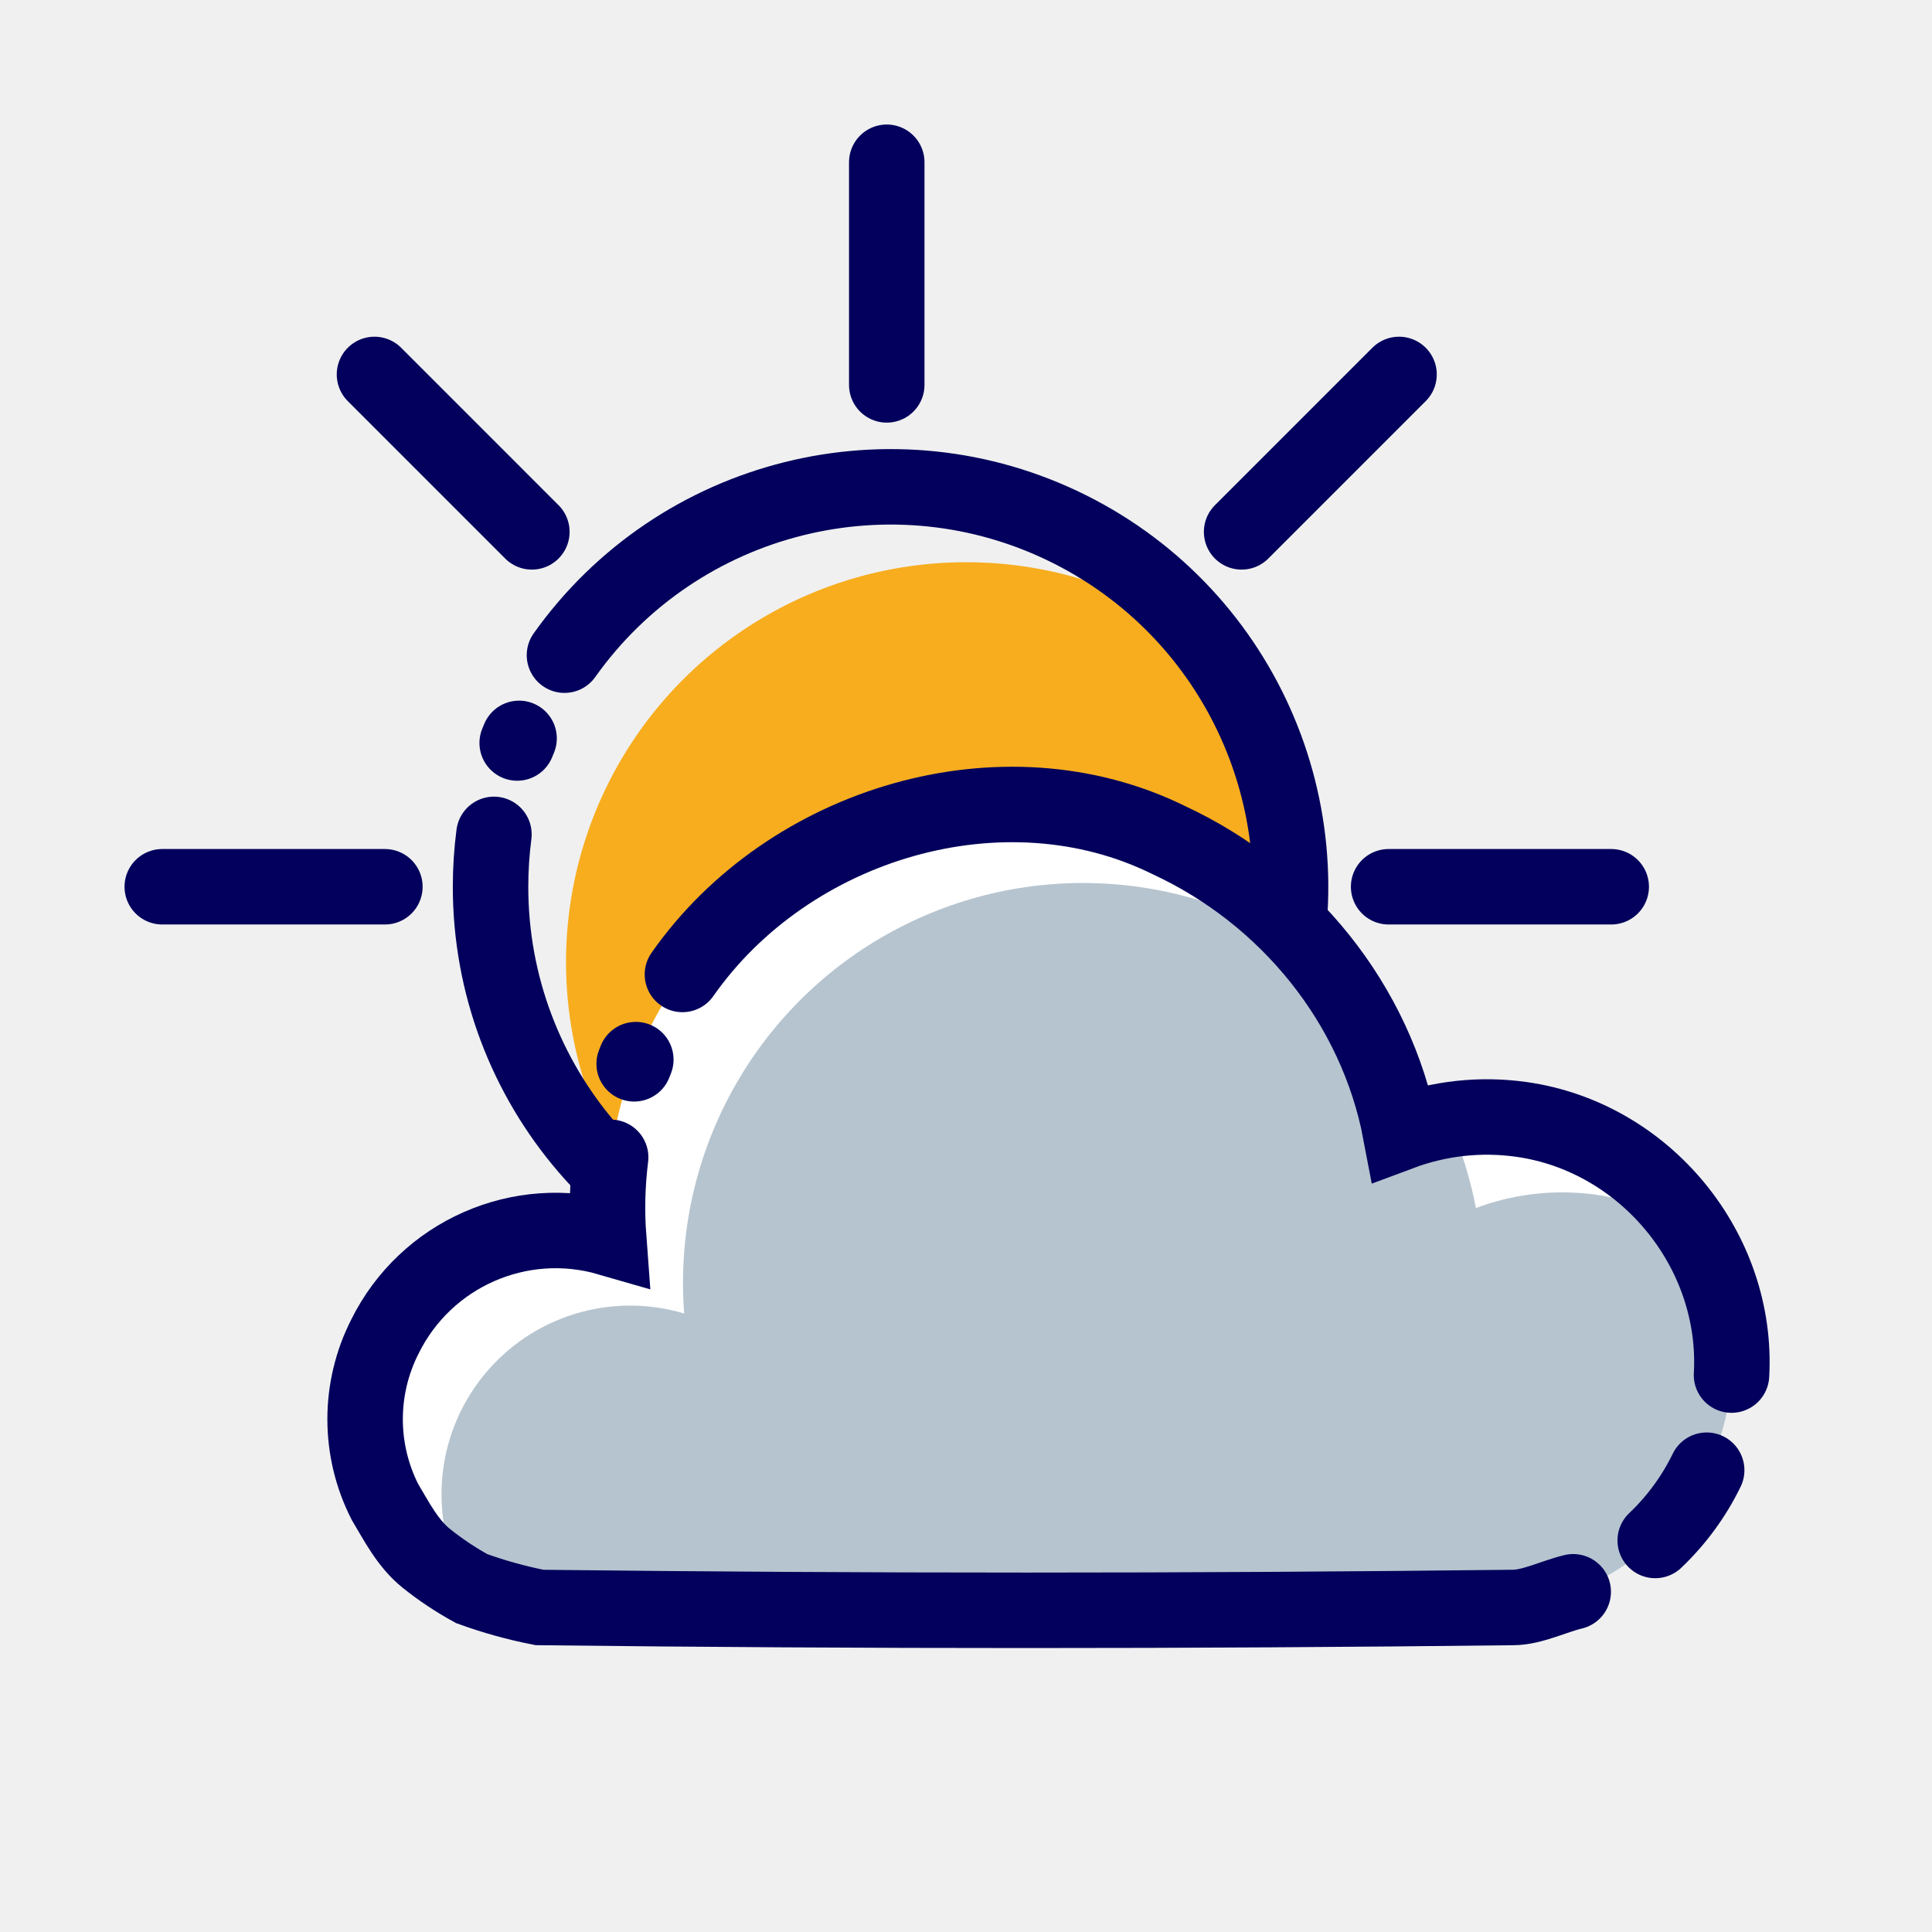
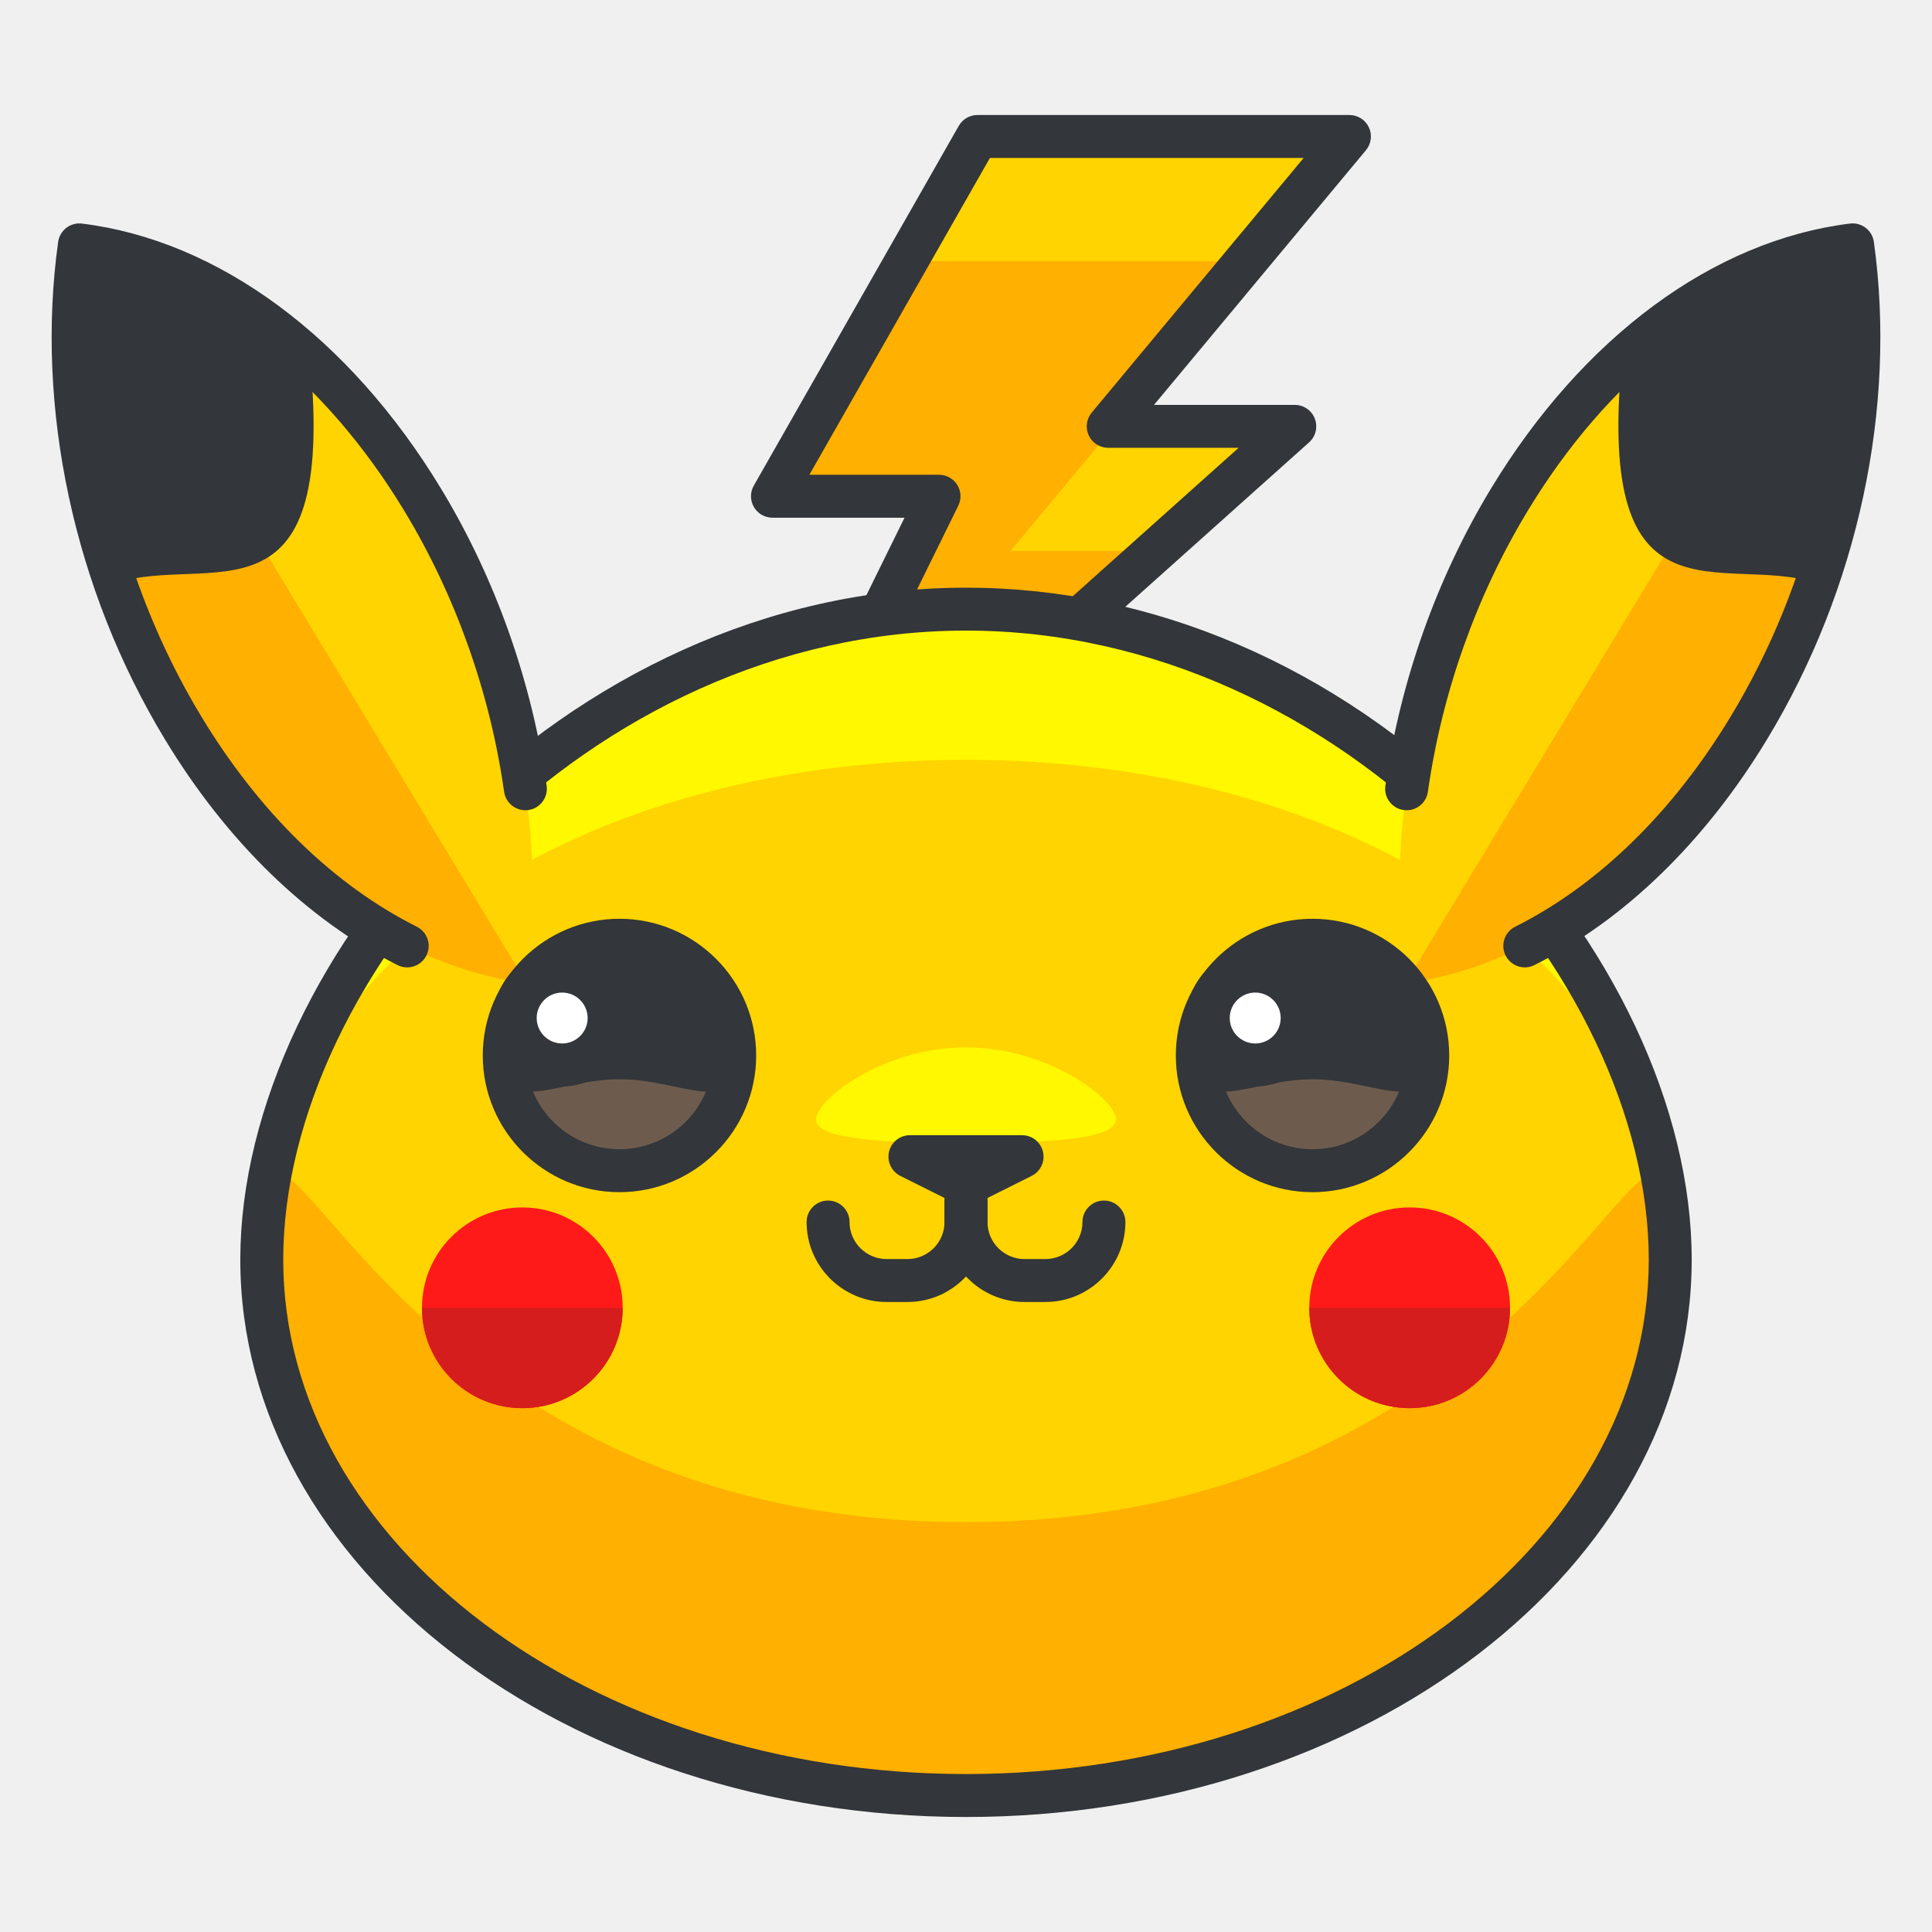
- <svg xmlns="http://www.w3.org/2000/svg" id="icone" viewBox="0 0 512 512">
-   <path d="M256,149a106,106,0,0,0-84.28,170.28A106,106,0,0,0,320.28,170.72,105.53,105.53,0,0,0,256,149Z" fill="#f7ad1e" />
-   <line fill="none" stroke="#02005c" stroke-linecap="round" stroke-linejoin="round" stroke-width="20" x1="235" x2="235" y1="43" y2="102" />
-   <line fill="none" stroke="#02005c" stroke-linecap="round" stroke-linejoin="round" stroke-width="20" x1="99.24" x2="140.95" y1="99.23" y2="140.95" />
-   <line fill="none" stroke="#02005c" stroke-linecap="round" stroke-linejoin="round" stroke-width="20" x1="43" x2="102" y1="235" y2="235" />
-   <line fill="none" stroke="#02005c" stroke-linecap="round" stroke-linejoin="round" stroke-width="20" x1="368" x2="426.99" y1="235" y2="235" />
-   <line fill="none" stroke="#02005c" stroke-linecap="round" stroke-linejoin="round" stroke-width="20" x1="329.04" x2="370.76" y1="140.95" y2="99.23" />
-   <path d="M130.9,221.12A107.63,107.63,0,0,0,130,235a106,106,0,1,0,19.59-61.37" fill="none" stroke="#02005c" stroke-linecap="round" stroke-linejoin="round" stroke-width="20" />
-   <path d="M137.56,195.68c-.17.41-.34.81-.5,1.22" fill="none" stroke="#02005c" stroke-linecap="round" stroke-linejoin="round" stroke-width="20" />
-   <g data-name="cloud" id="cloud-2">
-     <path d="M394,296a64.88,64.88,0,0,0-22.86,4.14A106,106,0,0,0,161,320q0,4.08.31,8.08A50,50,0,1,0,147,426H394a65,65,0,0,0,0-130Z" fill="#fff" />
-     <path d="M391.14,320.16a105.35,105.35,0,0,0-7.34-23.34,65.11,65.11,0,0,0-12.66,3.33,105.64,105.64,0,0,0-19.9-44.46A106,106,0,0,0,181,340c0,2.72.11,5.42.31,8.09a50,50,0,0,0-58.22,71.82A49.72,49.72,0,0,0,147,426H394a65,65,0,0,0,54.86-99.86,65,65,0,0,0-57.72-6Z" fill="#b6c4cf" />
-     <path d="M394,296a64.88,64.88,0,0,0-22.86,4.14A106,106,0,0,0,161,320q0,4.08.31,8.08A50,50,0,1,0,147,426H394a65,65,0,0,0,0-130Z" fill="none" />
+ <svg xmlns="http://www.w3.org/2000/svg" height="135px" id="Layer_1" style="enable-background:new 0 0 135 135;" version="1.1" viewBox="0 0 135 135" width="135px" xml:space="preserve">
+   <style type="text/css">
+ 
+ 	.st0{fill:#465652;}
+ 	.st1{fill:#AAB9BA;}
+ 	.st2{fill:#47C67B;}
+ 	.st3{fill:#AAC8D1;}
+ 	.st4{fill:none;stroke:#E83834;stroke-width:6;stroke-linecap:round;stroke-linejoin:round;stroke-miterlimit:10;}
+ 	.st5{fill:#7BC67B;}
+ 	.st6{fill:#7BC7FF;}
+ 	.st7{fill:#7C34C1;}
+ 	.st8{fill:#7C8D96;}
+ 	.st9{fill:#AD2707;}
+ 	.st10{fill:#ADB8BC;}
+ 	.st11{fill:#107510;}
+ 	.st12{fill:#7FE5D8;}
+ 	.st13{fill:#AF4AD1;}
+ 	.st14{fill:#E02B7E;}
+ 	.st15{fill:#E04038;}
+ 	.st16{fill:#AFD7DD;}
+ 	.st17{fill:#E0A010;}
+ 	.st18{fill:#E0D5A4;}
+ 	.st19{fill:#12B2B2;}
+ 	.st20{fill:#12D66B;}
+ 	.st21{fill:#E1A9FF;}
+ 	.st22{fill:#1362A8;}
+ 	.st23{fill:#E2378D;}
+ 	.st24{fill:#E29C37;}
+ 	.st25{fill:#E2B90E;}
+ 	.st26{fill:#E2BF91;}
+ 	.st27{fill:#E2CBAA;}
+ 	.st28{fill:#14A594;}
+ 	.st29{fill:#E4E9ED;}
+ 	.st30{fill:#4A5D60;}
+ 	.st31{fill:#E5B076;}
+ 	.st32{fill:#E5B1C4;}
+ 	.st33{fill:#E5E4C3;}
+ 	.st34{fill:#4B6466;}
+ 	.st35{fill:#E6FF2E;}
+ 	.st36{fill:#18AA67;}
+ 	.st37{fill:#E86207;}
+ 	.st38{fill:#E8A113;}
+ 	.st39{fill:#E8B5A6;}
+ 	.st40{fill:#E8E8ED;}
+ 	.st41{fill:#4E5154;}
+ 	.st42{fill:#E9F1F4;}
+ 	.st43{fill:#4F4B48;}
+ 	.st44{fill:#4F74E8;}
+ 	.st45{fill:#808E93;}
+ 	.st46{fill:#80949B;}
+ 	.st47{fill:#80EDAC;}
+ 	.st48{fill:#B122E0;}
+ 	.st49{fill:#B2C4CC;}
+ 	.st50{fill:#83D839;}
+ 	.st51{fill:#B3C6C6;}
+ 	.st52{fill:none;stroke:#33363A;stroke-width:3;stroke-linecap:round;stroke-linejoin:round;stroke-miterlimit:10;}
+ 	.st53{fill:#1A8E1C;}
+ 	.st54{fill:#1A93D6;}
+ 	.st55{fill:#B50B0B;}
+ 	.st56{fill:#1AD88F;}
+ 	.st57{fill:#B5DAF4;}
+ 	.st58{fill:#EA7B1F;}
+ 	.st59{fill:#EA81BD;}
+ 	.st60{fill:#87B8D6;}
+ 	.st61{fill:#87C3F4;}
+ 	.st62{fill:#EAC79D;}
+ 	.st63{fill:#EADF11;}
+ 	.st64{fill:#EAE4C5;}
+ 	.st65{fill:#B78094;}
+ 	.st66{fill:#8844D8;}
+ 	.st67{fill:#EBF4F7;}
+ 	.st68{fill:#893015;}
+ 	.st69{fill:#89410B;}
+ 	.st70{fill:#899BA3;}
+ 	.st71{fill:#EDE3B9;}
+ 	.st72{enable-background:new    ;}
+ 	.st73{fill:#50FF9F;}
+ 	.st74{fill:#EEDCF4;}
+ 	.st75{fill:#EFA37D;}
+ 	.st76{fill:#EFA3CC;}
+ 	.st77{fill:#EFC99A;}
+ 	.st78{fill:#54AF79;}
+ 	.st79{fill:#BA503A;}
+ 	.st80{fill:#BA8663;}
+ 	.st81{fill:#8B4FE0;}
+ 	.st82{fill:#58ED9B;}
+ 	.st83{fill:#BC7DFF;}
+ 	.st84{fill:#8D9AA3;}
+ 	.st85{fill:#BCCAD3;}
+ 	.st86{fill:#8DE4FF;}
+ 	.st87{fill:#20B518;}
+ 	.st88{fill:#BF44F2;}
+ 	.st89{fill:#21CEA1;}
+ 	.st90{fill:#BFDAE0;}
+ 	.st91{fill:#F0FBFC;}
+ 	.st92{fill:#F2D9A7;}
+ 	.st93{fill:#F2EAC9;}
+ 	.st94{fill:#24D1AF;}
+ 	.st95{fill:#25931C;}
+ 	.st96{fill:#F4C4B3;}
+ 	.st97{fill:#F4D3A2;}
+ 	.st98{fill:#F4D647;}
+ 	.st99{fill:#F4D7B8;}
+ 	.st100{fill:#F4EC8E;}
+ 	.st101{fill:#5B524D;}
+ 	.st102{fill:#F77819;}
+ 	.st103{fill:#F79AE1;}
+ 	.st104{fill:#5E707A;}
+ 	.st105{fill:#F93585;}
+ 	.st106{fill:#F95D5D;}
+ 	.st107{fill:#F9C19B;}
+ 	.st108{fill:#F9CB58;}
+ 	.st109{fill:#F9D2B2;}
+ 	.st110{fill:#F9F07D;}
+ 	.st111{fill:#F9F1D2;}
+ 	.st112{fill:#F9F4B7;}
+ 	.st113{fill:#F9F9E4;}
+ 	.st114{fill:#5F1DAA;}
+ 	.st115{fill:#5F9AD6;}
+ 	.st116{fill:#C0C0C4;}
+ 	.st117{fill:#91EA57;}
+ 	.st118{fill:#C12727;}
+ 	.st119{fill:#C191A0;}
+ 	.st120{fill:#923BB7;}
+ 	.st121{fill:#93A0A3;}
+ 	.st122{fill:#93F9EA;}
+ 	.st123{fill:#93FF5A;}
+ 	.st124{fill:#C4833D;}
+ 	.st125{fill:#95A2A5;}
+ 	.st126{fill:#965514;}
+ 	.st127{fill:#96562C;}
+ 	.st128{fill:#2AF42F;}
+ 	.st129{fill:#C5D7DD;}
+ 	.st130{fill:#C68510;}
+ 	.st131{fill:#C6A86D;}
+ 	.st132{fill:#C6BB8D;}
+ 	.st133{fill:#2C9DCE;}
+ 	.st134{fill:#FBFCF2;}
+ 	.st135{fill:#FC70B0;}
+ 	.st136{fill:#FCE6C8;}
+ 	.st137{fill:#FCF7E3;}
+ 	.st138{fill:#C90D6B;}
+ 	.st139{fill:#FDFEFF;}
+ 	.st140{fill:#FDFFDC;}
+ 	.st141{fill:#FF1A1A;}
+ 	.st142{fill:#FF5252;}
+ 	.st143{fill:#FF5B00;}
+ 	.st144{fill:#FF6155;}
+ 	.st145{fill:#FF630D;}
+ 	.st146{fill:#FF6666;}
+ 	.st147{fill:#FF7676;}
+ 	.st148{fill:#FF7900;}
+ 	.st149{fill:#FF860D;}
+ 	.st150{fill:#FF8B00;}
+ 	.st151{fill:#FF8F8F;}
+ 	.st152{fill:#FF900B;}
+ 	.st153{fill:#FF908A;}
+ 	.st154{fill:#FF960B;}
+ 	.st155{fill:#FF9C0D;}
+ 	.st156{fill:#FFA9D4;}
+ 	.st157{fill:#FFAA00;}
+ 	.st158{fill:#FFAD40;}
+ 	.st159{fill:#FFAF10;}
+ 	.st160{fill:#FFB000;}
+ 	.st161{fill:#FFBE08;}
+ 	.st162{fill:#FFBF31;}
+ 	.st163{fill:#FFC200;}
+ 	.st164{fill:#FFCAE8;}
+ 	.st165{fill:#FFCCF5;}
+ 	.st166{fill:#FFD00B;}
+ 	.st167{fill:#FFD039;}
+ 	.st168{fill:#FFD400;}
+ 	.st169{fill:#FFD833;}
+ 	.st170{fill:#FFDB80;}
+ 	.st171{fill:#FFDDD2;}
+ 	.st172{fill:#FFE6D4;}
+ 	.st173{fill:#FFE6EB;}
+ 	.st174{fill:#FFE98D;}
+ 	.st175{fill:#FFECD2;}
+ 	.st176{fill:#FFF1D9;}
+ 	.st177{fill:#FFF24D;}
+ 	.st178{fill:#FFF3C2;}
+ 	.st179{fill:#FFF4C7;}
+ 	.st180{fill:#FFF800;}
+ 	.st181{fill:#FFF80D;}
+ 	.st182{fill:#FFF9DE;}
+ 	.st183{fill:#FFFBD7;}
+ 	.st184{fill:#FFFBEB;}
+ 	.st185{fill:#FFFCC0;}
+ 	.st186{fill:#FFFCDC;}
+ 	.st187{fill:#FFFFFA;}
+ 	.st188{fill:#FFFFFF;}
+ 	.st189{fill:#63797F;}
+ 	.st190{fill:#65E529;}
+ 	.st191{fill:#66310E;}
+ 	.st192{fill:#663C17;}
+ 	.st193{fill:#9A5AE5;}
+ 	.st194{fill:#CA30EF;}
+ 	.st195{fill:#6892FC;}
+ 	.st196{fill:#9CFFC4;}
+ 	.st197{fill:#CC4306;}
+ 	.st198{fill:#CC549E;}
+ 	.st199{fill:#9E3256;}
+ 	.st200{fill:#CDFFBB;}
+ 	.st201{fill:#CE86AF;}
+ 	.st202{fill:#CED9DD;}
+ 	
+ 		.st203{fill:none;stroke:#33363A;stroke-width:3;stroke-linecap:round;stroke-linejoin:round;stroke-miterlimit:10;stroke-dasharray:6;}
+ 	.st204{fill:#CFE1E2;}
+ 	.st205{fill:#33363A;}
+ 	.st206{fill:#34C166;}
+ 	.st207{fill:#364B5B;}
+ 	.st208{fill:#3662CE;}
+ 	.st209{fill:#36C6FF;}
+ 	.st210{fill:#6ADB9A;}
+ 	.st211{fill:#6D5C4D;}
+ 	.st212{fill:#6EBDF9;}
+ 	.st213{fill:#0031FF;}
+ 	.st214{fill:#0062FF;}
+ 	.st215{fill:#0068FF;}
+ 	.st216{fill:#0086FF;}
+ 	.st217{fill:#009BE8;}
+ 	.st218{fill:#00AAFF;}
+ 	.st219{fill:#D271FF;}
+ 	.st220{fill:#D363A9;}
+ 	.st221{fill:#D3964C;}
+ 	.st222{fill:#D3DFE2;}
+ 	.st223{fill:#D3E0E2;}
+ 	.st224{fill:#D3EFF4;}
+ 	.st225{fill:#063B66;}
+ 	.st226{fill:#D60909;}
+ 	.st227{fill:#D61D1D;}
+ 	.st228{fill:#D7F0FF;}
+ 	.st229{fill:#09B285;}
+ 	.st230{fill:#D8D593;}
+ 	.st231{fill:#D8E2EA;}
+ 	.st232{fill:#D8E5EA;}
+ 	.st233{fill:#3E5054;}
+ 	.st234{fill:#D988FF;}
+ 	.st235{fill:#D9E7E8;}
+ 	.st236{fill:#702252;}
+ 	.st237{fill:#70D3E0;}
+ 	.st238{fill:#A02FF2;}
+ 	.st239{fill:#A2F255;}
+ 	.st240{fill:#A35616;}
+ 	.st241{fill:#A3CCCC;}
+ 	.st242{fill:#0A6ADD;}
+ 	.st243{fill:#A5145D;}
+ 	.st244{fill:#A57555;}
+ 	.st245{fill:#77D6FC;}
+ 	.st246{fill:#7815CE;}
+ 	.st247{fill:#A7BBC1;}
+ 	.st248{fill:#DBD279;}
+ 	.st249{fill:#0D5C9E;}
+ 	.st250{fill:#A83C11;}
+ 	.st251{fill:#A8633D;}
+ 	.st252{fill:#A8A3E5;}
+ 	.st253{fill:#DCE6EA;}
+ 	.st254{fill:#DCE7EA;}
+ 	.st255{fill:#A962E8;}
+ 	.st256{fill:#DD2466;}
+ 	.st257{fill:#DDC38A;}
+ 	.st258{fill:#DDD2B1;}
+ 	.st259{fill:#DFE7E8;}
+ 	.st260{fill:#42B1E8;}
+ 	.st261{fill:#436377;}
+ 	.st262{fill:#43B530;}
+ 
+ </style>
+   <g>
+     <g>
+       <g>
+         <polygon class="st168" points="94.294,9.536 68.299,9.536 53.975,34.675 65.614,34.675 50.344,65.7 90.474,29.792 77.437,29.792         " />
+       </g>
+       <g>
+         <polygon class="st160" points="63.333,18.251 53.975,34.675 65.614,34.675 50.344,65.7 80.733,38.507 70.604,38.507      77.856,29.792 77.437,29.792 87.04,18.251    " />
+       </g>
+       <g>
+         <path class="st205" d="M50.344,67.2c-0.318,0-0.638-0.101-0.906-0.305c-0.572-0.435-0.757-1.213-0.439-1.857l14.206-28.863     h-9.229c-0.534,0-1.028-0.284-1.297-0.746s-0.271-1.032-0.007-1.496L66.995,8.794c0.268-0.469,0.765-0.758,1.304-0.758h25.995     c0.582,0,1.111,0.337,1.358,0.863c0.247,0.527,0.167,1.149-0.205,1.597L80.637,28.292h9.837c0.622,0,1.18,0.384,1.401,0.965     s0.062,1.238-0.401,1.653l-40.13,35.908C51.061,67.072,50.702,67.2,50.344,67.2z M56.556,33.175h9.059     c0.519,0,1,0.268,1.273,0.707c0.273,0.44,0.301,0.99,0.072,1.455L55.102,59.43l31.446-28.138h-9.111     c-0.582,0-1.111-0.337-1.358-0.863c-0.247-0.527-0.167-1.149,0.205-1.597l14.811-17.796H69.171L56.556,33.175z" />
+       </g>
+     </g>
+     <g>
+       <g>
+         <g>
+           <path class="st180" d="M116.709,88.022c0,20.676-22.032,37.441-49.209,37.441c-27.178,0-49.209-16.766-49.209-37.441      c0-20.68,22.031-45.459,49.209-45.459C94.677,42.563,116.709,67.343,116.709,88.022z" />
+         </g>
+         <g>
+           <path class="st168" d="M116.709,88.022c0,20.676-22.032,37.441-49.209,37.441c-27.178,0-49.209-16.766-49.209-37.441      c0-20.68,22.031-34.928,49.209-34.928C94.677,53.095,116.709,67.343,116.709,88.022z" />
+         </g>
+         <g>
+           <path class="st180" d="M77.979,78.224c0,1.393-4.691,1.643-10.479,1.643s-10.479-0.25-10.479-1.643      c0-1.395,4.691-5.037,10.479-5.037S77.979,76.829,77.979,78.224z" />
+         </g>
+         <g>
+           <path class="st160" d="M116.709,88.022c0,20.676-22.032,37.441-49.209,37.441c-27.178,0-49.209-16.766-49.209-37.441      c0-20.682,6.261,18.34,49.209,18.34S116.709,67.341,116.709,88.022z" />
+         </g>
+         <g>
+           <path class="st205" d="M67.5,126.964c-27.961,0-50.709-17.469-50.709-38.941c0-21.27,22.619-46.959,50.709-46.959      c13.041,0,25.772,5.472,35.849,15.406c9.305,9.174,14.86,20.97,14.86,31.553C118.209,109.495,95.461,126.964,67.5,126.964z       M67.5,44.063c-26.428,0-47.709,24.048-47.709,43.959c0,19.818,21.402,35.941,47.709,35.941s47.709-16.123,47.709-35.941      C115.209,68.111,93.928,44.063,67.5,44.063z" />
+         </g>
+       </g>
+       <g>
+         <g>
+           <g>
+             <g>
+               <path class="st168" d="M12.807,50.882c6.385,10.541,15.331,16.738,23.985,17.811c1.492-10.754-0.872-23.232-7.258-33.773        C23.148,24.376,14.202,18.179,5.549,17.11C4.057,27.86,6.421,40.341,12.807,50.882z" />
+             </g>
+             <g>
+               <path class="st160" d="M5.549,17.11c-1.492,10.75,0.872,23.23,7.258,33.771c6.385,10.541,15.331,16.738,23.985,17.811        L5.549,17.11z" />
+             </g>
+             <g>
+               <path class="st205" d="M28.453,67.597c-0.227,0-0.455-0.051-0.671-0.159c-6.298-3.156-11.92-8.612-16.259-15.778        c-6.352-10.485-9.071-23.153-7.46-34.755c0.112-0.812,0.853-1.383,1.669-1.282c9.525,1.176,18.668,7.926,25.085,18.52        c3.786,6.25,6.338,13.43,7.379,20.764c0.116,0.82-0.454,1.58-1.274,1.696c-0.817,0.11-1.579-0.454-1.696-1.274        c-0.984-6.937-3.396-13.725-6.975-19.631c-5.595-9.237-13.325-15.304-21.4-16.862C5.762,29.346,8.365,40.655,14.09,50.104        c4.046,6.683,9.245,11.748,15.036,14.651c0.741,0.371,1.04,1.272,0.669,2.013C29.532,67.294,29.003,67.597,28.453,67.597z" />
+             </g>
+             <g>
+               <path class="st205" d="M21.672,25.169C16.668,20.55,11.05,17.79,5.549,17.11C4.516,24.56,5.337,32.839,8.061,40.726        C14.7,38.673,23.482,44.196,21.672,25.169z" />
+             </g>
+           </g>
+         </g>
+         <g>
+           <g>
+             <g>
+               <path class="st168" d="M122.193,50.882c-6.385,10.541-15.331,16.738-23.985,17.811c-1.492-10.754,0.871-23.232,7.258-33.773        c6.386-10.543,15.332-16.74,23.986-17.809C130.943,27.86,128.58,40.341,122.193,50.882z" />
+             </g>
+             <g>
+               <path class="st160" d="M129.452,17.11c1.491,10.75-0.872,23.23-7.259,33.771c-6.385,10.541-15.331,16.738-23.985,17.811        L129.452,17.11z" />
+             </g>
+             <g>
+               <path class="st205" d="M106.547,67.597c-0.55,0-1.079-0.303-1.342-0.828c-0.371-0.74-0.072-1.642,0.669-2.013        c5.789-2.901,10.988-7.968,15.036-14.651c5.725-9.447,8.328-20.758,7.24-31.271c-8.076,1.559-15.807,7.625-21.401,16.862        c-3.579,5.909-5.991,12.697-6.974,19.631c-0.116,0.819-0.864,1.389-1.696,1.274c-0.82-0.116-1.391-0.876-1.274-1.696        c1.039-7.33,3.591-14.511,7.378-20.764c6.417-10.594,15.561-17.344,25.086-18.52c0.812-0.1,1.557,0.47,1.669,1.282        c1.61,11.604-1.109,24.271-7.461,34.755c-4.341,7.167-9.963,12.623-16.259,15.778        C107.002,67.546,106.772,67.597,106.547,67.597z" />
+             </g>
+             <g>
+               <path class="st205" d="M113.328,25.169c5.005-4.619,10.622-7.379,16.124-8.059c1.033,7.449,0.212,15.729-2.512,23.615        C120.3,38.673,111.517,44.196,113.328,25.169z" />
+             </g>
+           </g>
+         </g>
+       </g>
+       <g>
+         <g>
+           <circle class="st141" cx="36.499" cy="91.384" r="7.013" />
+         </g>
+         <g>
+           <path class="st227" d="M43.512,91.384c0,3.871-3.14,7.012-7.013,7.012c-3.874,0-7.014-3.141-7.014-7.012" />
+         </g>
+         <g>
+           <circle class="st141" cx="98.501" cy="91.384" r="7.014" />
+         </g>
+         <g>
+           <path class="st227" d="M105.515,91.384c0,3.871-3.141,7.012-7.014,7.012s-7.014-3.141-7.014-7.012" />
+         </g>
+       </g>
+       <g>
+         <g>
+           <polygon class="st205" points="63.582,80.823 67.5,82.784 71.419,80.823     " />
+           <path class="st205" d="M67.5,84.284c-0.23,0-0.46-0.053-0.671-0.158l-3.918-1.961c-0.622-0.312-0.949-1.01-0.789-1.687      s0.765-1.155,1.46-1.155h7.837c0.695,0,1.3,0.479,1.46,1.155s-0.167,1.375-0.789,1.687l-3.919,1.961      C67.96,84.231,67.73,84.284,67.5,84.284z" />
+         </g>
+         <g>
+           <g>
+             <path class="st205" d="M63.41,90.978h-1.457c-3.083,0-5.591-2.507-5.591-5.588c0-0.828,0.672-1.5,1.5-1.5s1.5,0.672,1.5,1.5       c0,1.427,1.162,2.588,2.591,2.588h1.457c1.428,0,2.589-1.161,2.589-2.588v-1.455c0-0.828,0.672-1.5,1.5-1.5s1.5,0.672,1.5,1.5       v1.455C68.999,88.471,66.492,90.978,63.41,90.978z" />
+           </g>
+           <g>
+             <path class="st205" d="M73.047,90.978h-1.456c-3.082,0-5.59-2.507-5.59-5.588v-1.455c0-0.828,0.672-1.5,1.5-1.5       s1.5,0.672,1.5,1.5v1.455c0,1.427,1.162,2.588,2.59,2.588h1.456c1.429,0,2.591-1.161,2.591-2.588c0-0.828,0.672-1.5,1.5-1.5       s1.5,0.672,1.5,1.5C78.638,88.471,76.13,90.978,73.047,90.978z" />
+           </g>
+         </g>
+         <g>
+           <g>
+             <g>
+               <g>
+                 <path class="st211" d="M51.338,73.753c0,4.449-3.605,8.051-8.053,8.051c-4.446,0-8.051-3.602-8.051-8.051         c0-4.447,3.604-8.053,8.051-8.053C47.732,65.7,51.338,69.306,51.338,73.753z" />
+               </g>
+               <g>
+                 <path class="st205" d="M51.338,73.753c0,4.449-3.605,1.662-8.053,1.662c-4.446,0-8.051,2.787-8.051-1.662         c0-4.447,3.604-8.053,8.051-8.053C47.732,65.7,51.338,69.306,51.338,73.753z" />
+               </g>
+               <g>
+                 <path class="st205" d="M43.285,83.304c-5.267,0-9.551-4.284-9.551-9.551c0-5.268,4.284-9.553,9.551-9.553         c5.268,0,9.553,4.285,9.553,9.553C52.838,79.02,48.553,83.304,43.285,83.304z M43.285,67.2c-3.612,0-6.551,2.939-6.551,6.553         c0,3.612,2.938,6.551,6.551,6.551c3.613,0,6.553-2.938,6.553-6.551C49.838,70.14,46.898,67.2,43.285,67.2z" />
+               </g>
+             </g>
+             <g>
+               <g>
+                 <circle class="st188" cx="39.282" cy="71.136" r="3.281" />
+               </g>
+               <g>
+                 <path class="st205" d="M39.281,75.915c-2.636,0-4.78-2.144-4.78-4.779s2.145-4.779,4.78-4.779         c2.637,0,4.781,2.144,4.781,4.779S41.918,75.915,39.281,75.915z M39.281,69.356c-0.981,0-1.78,0.798-1.78,1.779         s0.799,1.779,1.78,1.779c0.982,0,1.781-0.798,1.781-1.779S40.264,69.356,39.281,69.356z" />
+               </g>
+             </g>
+           </g>
+           <g>
+             <g>
+               <g>
+                 <path class="st211" d="M99.765,73.753c0,4.449-3.604,8.051-8.051,8.051c-4.447,0-8.052-3.602-8.052-8.051         c0-4.447,3.604-8.053,8.052-8.053C96.16,65.7,99.765,69.306,99.765,73.753z" />
+               </g>
+               <g>
+                 <path class="st205" d="M99.765,73.753c0,4.449-3.604,1.662-8.051,1.662c-4.447,0-8.052,2.787-8.052-1.662         c0-4.447,3.604-8.053,8.052-8.053C96.16,65.7,99.765,69.306,99.765,73.753z" />
+               </g>
+               <g>
+                 <path class="st205" d="M91.714,83.304c-5.267,0-9.552-4.284-9.552-9.551c0-5.268,4.285-9.553,9.552-9.553         s9.551,4.285,9.551,9.553C101.265,79.02,96.98,83.304,91.714,83.304z M91.714,67.2c-3.612,0-6.552,2.939-6.552,6.553         c0,3.612,2.939,6.551,6.552,6.551s6.551-2.938,6.551-6.551C98.265,70.14,95.326,67.2,91.714,67.2z" />
+               </g>
+             </g>
+             <g>
+               <g>
+                 <circle class="st188" cx="87.709" cy="71.136" r="3.28" />
+               </g>
+               <g>
+                 <path class="st205" d="M87.71,75.915c-2.637,0-4.781-2.144-4.781-4.779s2.145-4.779,4.781-4.779         c2.636,0,4.779,2.144,4.779,4.779S90.346,75.915,87.71,75.915z M87.71,69.356c-0.982,0-1.781,0.798-1.781,1.779         s0.799,1.779,1.781,1.779c0.981,0,1.779-0.798,1.779-1.779S88.691,69.356,87.71,69.356z" />
+               </g>
+             </g>
+           </g>
+         </g>
+       </g>
+     </g>
  </g>
-   <path d="M168.5,280.81c-.07.19-.15.37-.22.56s-.15.36-.22.55" fill="none" stroke="#02005c" stroke-linecap="round" stroke-linejoin="round" stroke-width="20" />
-   <path d="M458.87,364.41c1.86-33.07-22.91-63.16-55.72-67.76a65.39,65.39,0,0,0-32,3.5c-6.45-34.08-30-62.91-61.32-77.47C266,201,209,218,180.85,258.24" fill="none" stroke="#02005c" stroke-linecap="round" stroke-miterlimit="10" stroke-width="20" />
-   <path d="M438.65,408.24a64.67,64.67,0,0,0,13.64-18.62" fill="none" stroke="#02005c" stroke-linecap="round" stroke-miterlimit="10" stroke-width="20" />
-   <path d="M161.83,306.7a107.71,107.71,0,0,0-.53,21.39A50.48,50.48,0,0,0,102,354.22,48.32,48.32,0,0,0,102,398c3,5,6,11,11,15a83.42,83.42,0,0,0,12,8,120.9,120.9,0,0,0,18,5q129,1.5,258,0c5,0,11-3,15.92-4.16" fill="none" stroke="#02005c" stroke-linecap="round" stroke-miterlimit="10" stroke-width="20" />
</svg>
